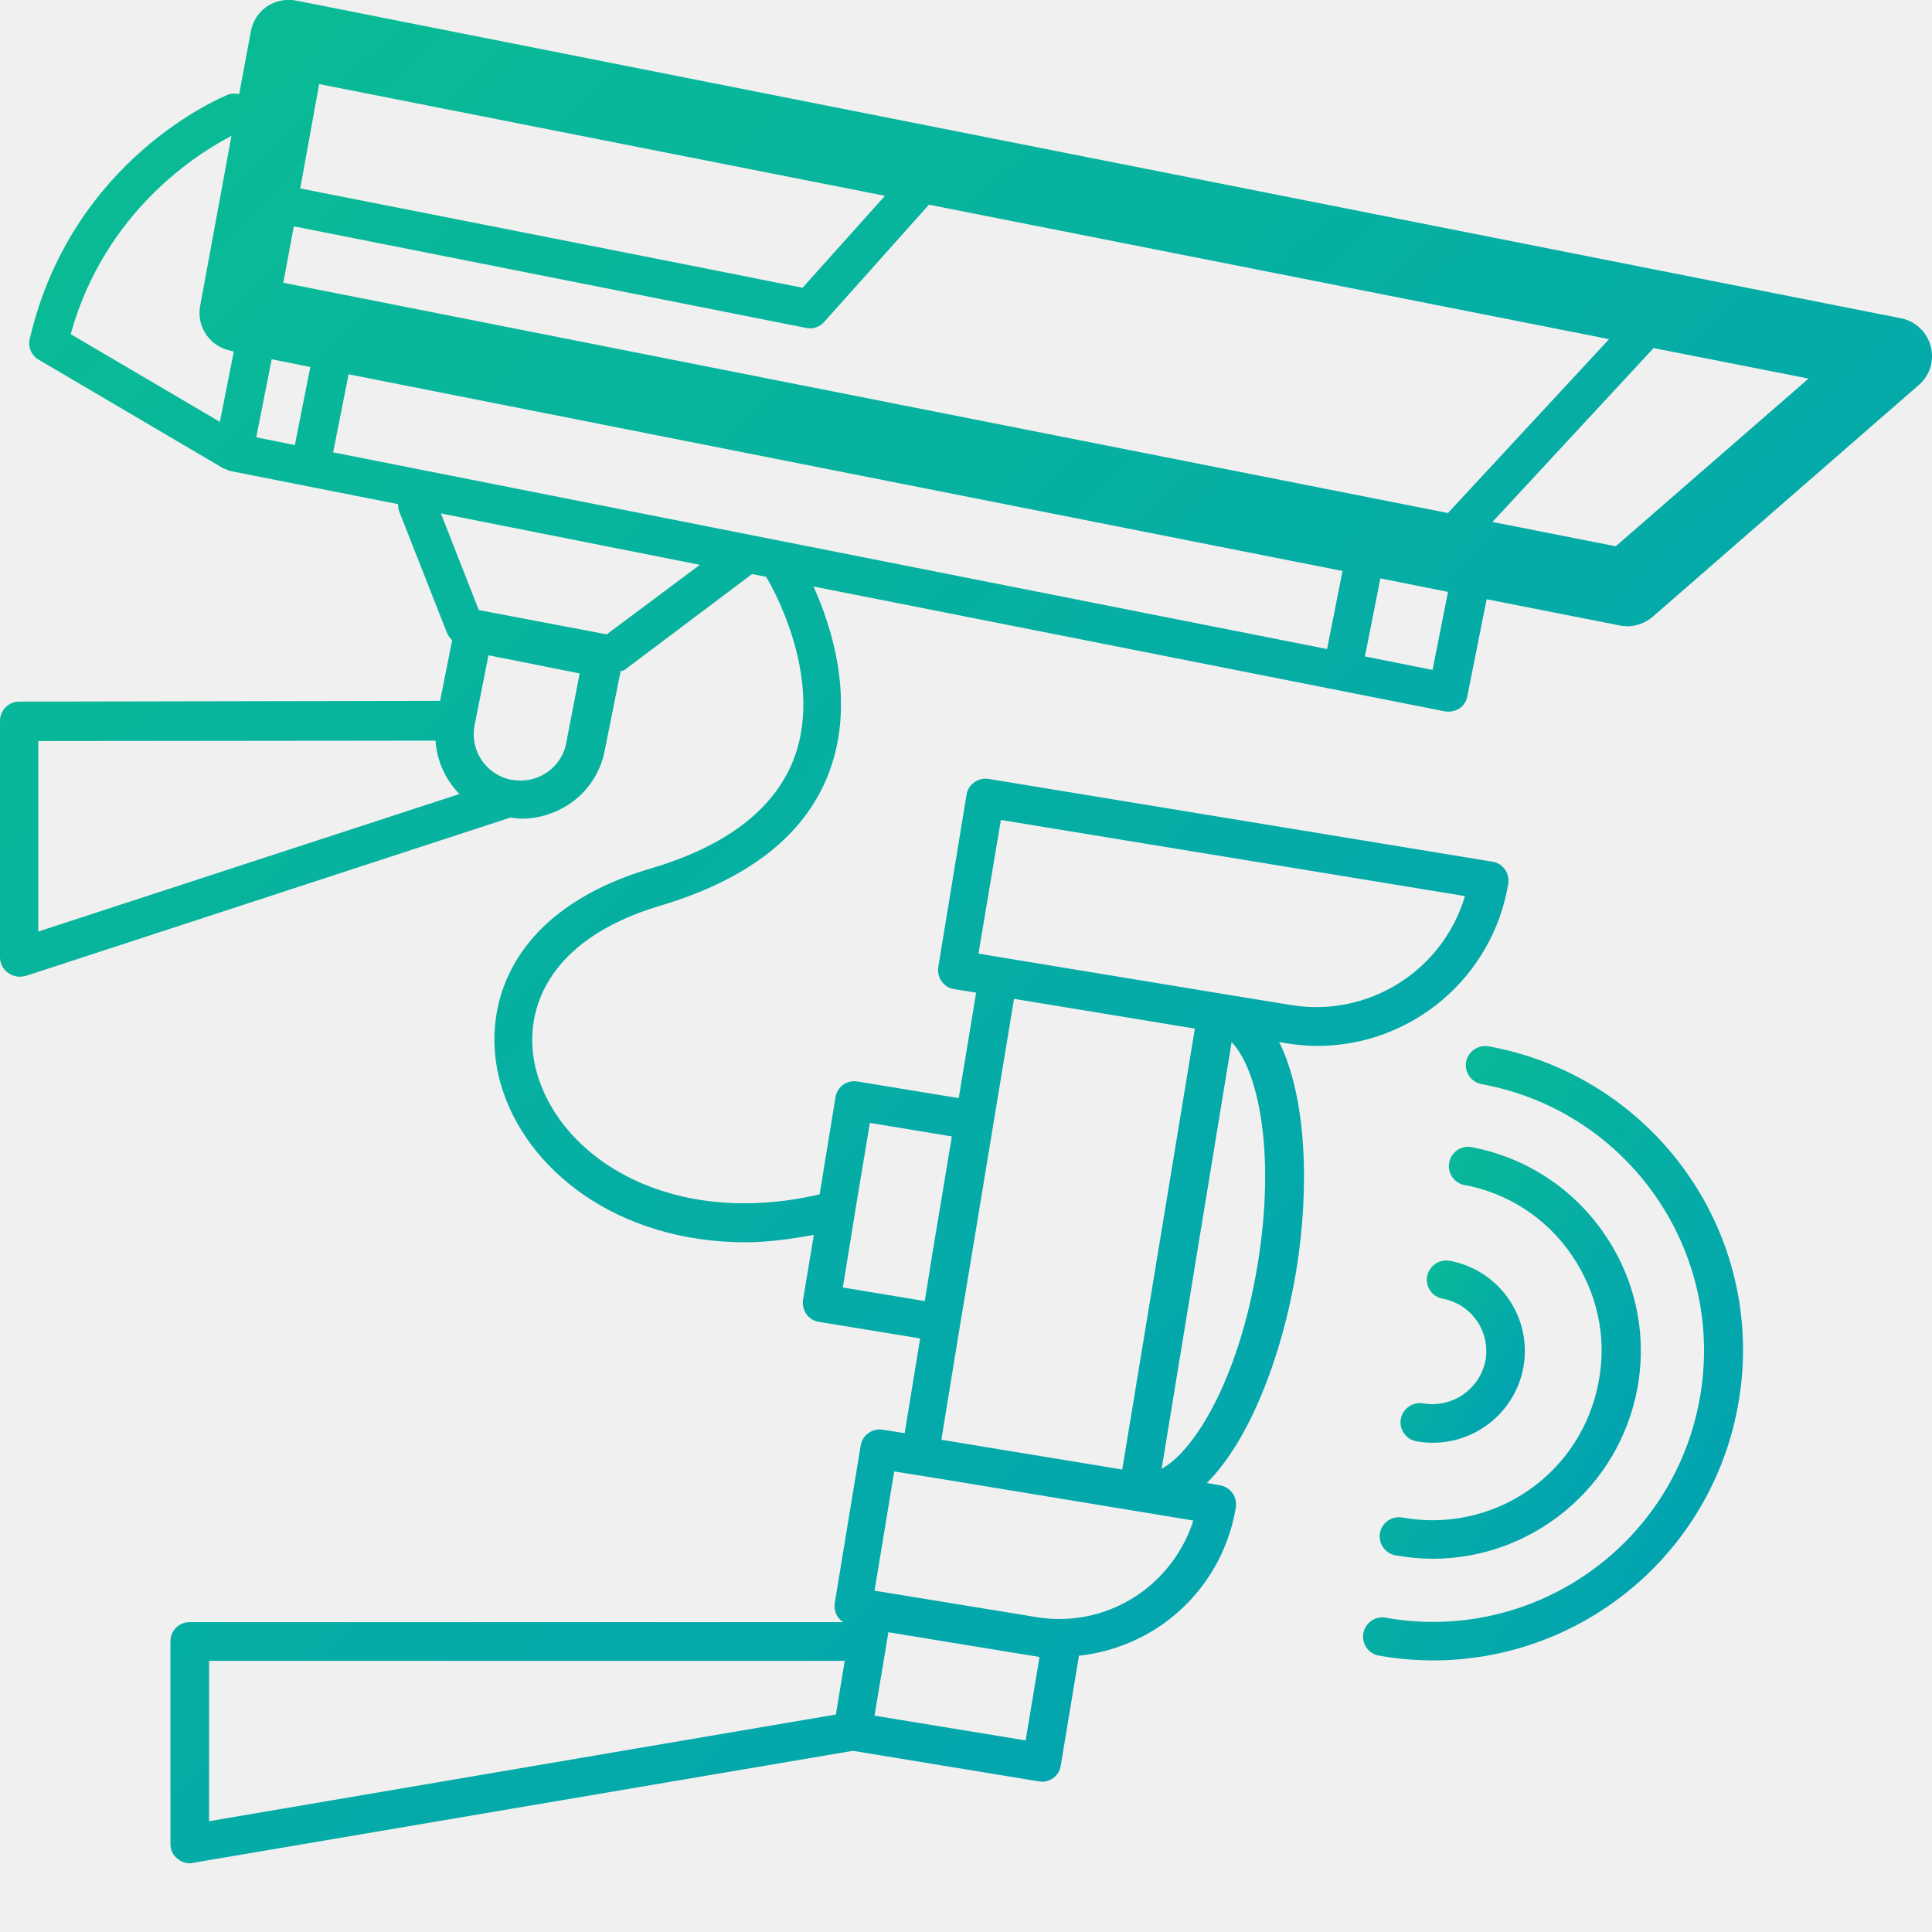
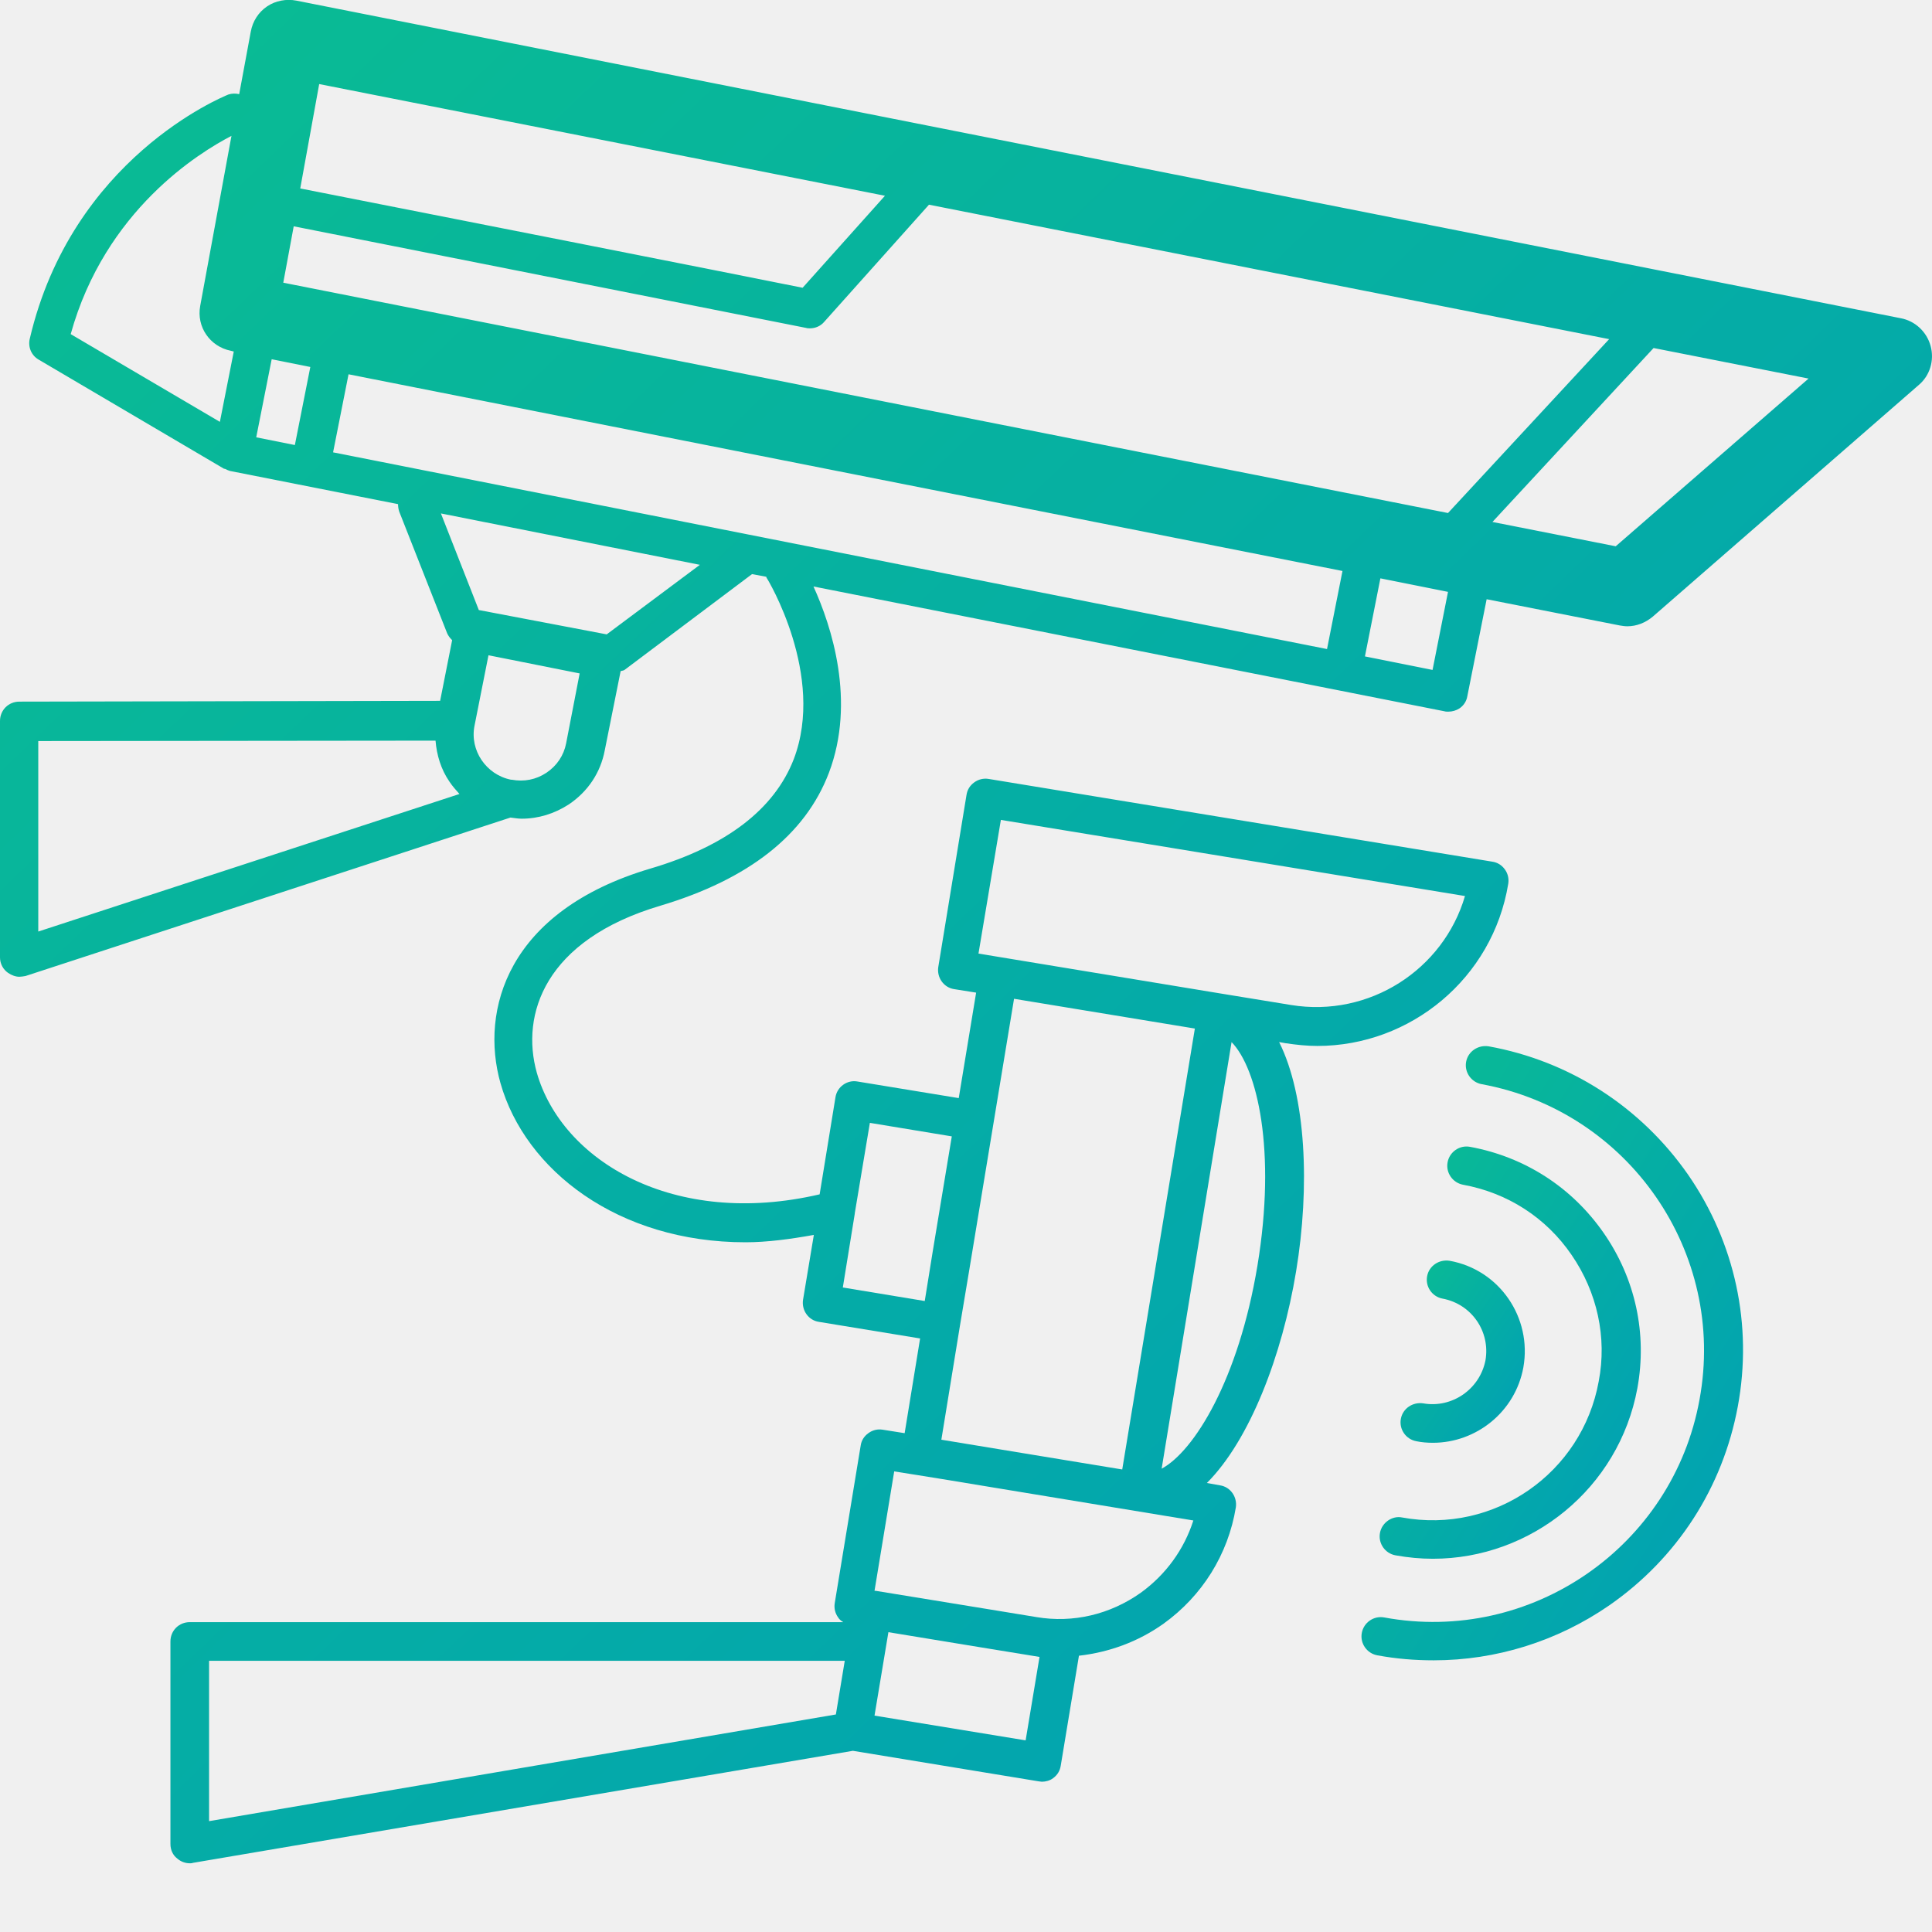
- <svg xmlns="http://www.w3.org/2000/svg" width="37" height="37" fill="none">
+ <svg xmlns="http://www.w3.org/2000/svg" width="37" height="37" viewBox="0 0 37 37" fill="none">
  <g clip-path="url(#clip0_1710_4060)">
-     <path d="M36.974 6.628a.735.735 0 00-.57-.533L5.676.012a.754.754 0 00-.562.11.74.74 0 00-.31.482L4.58 1.803a.395.395 0 00-.207.007C4.248 1.862 1.377 3.04.57 6.488a.363.363 0 00.17.4l3.545 2.086c.007.008.015 0 .03.008.03.014.059.03.088.037l3.22.636a.45.45 0 00.022.14l.918 2.332a.44.44 0 00.096.133l-.23 1.162-8.059.015a.367.367 0 00-.37.37v4.53c0 .118.06.229.155.295a.393.393 0 00.215.074c.037 0 .074-.007.118-.014l9.288-3.035c.074.008.141.022.215.022.318 0 .63-.096.903-.274a1.59 1.59 0 00.688-1.036l.304-1.517c.022-.007.052-.007.074-.022l2.442-1.835.274.052c0 .007 0 .014.007.022.015.014 1.132 1.865.518 3.47-.37.955-1.288 1.666-2.745 2.095-2.746.814-3.264 2.716-2.872 4.107.474 1.673 2.257 3.05 4.692 3.05.415 0 .859-.06 1.31-.141l-.207 1.243c-.03.2.103.392.303.422l1.94.318-.297 1.814-.422-.067a.365.365 0 00-.273.067.355.355 0 00-.148.244l-.496 3.012a.365.365 0 00.162.363H3.634a.366.366 0 00-.37.37v3.878c0 .11.044.214.133.28a.36.36 0 00.237.09c.022 0 .044 0 .059-.008l12.64-2.146 3.56.585c.023 0 .037.007.06.007a.368.368 0 00.214-.067.355.355 0 00.148-.244l.348-2.102a3.455 3.455 0 001.62-.614 3.414 3.414 0 001.385-2.227.369.369 0 00-.304-.422l-.251-.045c.821-.821 1.443-2.442 1.71-4.055.266-1.614.192-3.353-.326-4.39l.125.023c.2.03.407.052.607.052a3.713 3.713 0 003.656-3.108.365.365 0 00-.066-.274.355.355 0 00-.245-.148l-9.643-1.584a.365.365 0 00-.274.067.355.355 0 00-.148.244l-.54 3.293c-.03.2.104.392.303.422l.422.067-.333 2.02-1.939-.318a.363.363 0 00-.422.303l-.303 1.858c-2.797.651-4.936-.644-5.417-2.331-.311-1.11.148-2.539 2.368-3.198 1.687-.503 2.775-1.354 3.227-2.545.518-1.37.051-2.805-.296-3.567l12.085 2.39a.398.398 0 00.281-.052.35.35 0 00.156-.237l.37-1.857 2.553.503a.907.907 0 00.14.015.757.757 0 00.49-.185l5.098-4.44a.726.726 0 00.222-.74zM18.384 25.39l.177-1.058.859-5.203 3.463.57-1.391 8.444-2.117-.348-1.347-.222.356-2.183zm-14.38 6.417h12.174l-.17 1.028-12.004 2.043v-3.071zm15.638 1.524l-2.894-.474.266-1.598 1.71.281 1.184.193-.266 1.598zm2.205-2.827a2.673 2.673 0 01-1.998.466l-.903-.148-2.176-.355h-.022l.377-2.287.422.067.503.081 4.804.792a2.726 2.726 0 01-1.007 1.384zm2.235-6.268c-.363 2.19-1.214 3.56-1.835 3.892l1.34-8.17c.495.51.858 2.08.495 4.278zm-4.914-8.533l8.888 1.458a2.973 2.973 0 01-3.33 2.087l-1.317-.215-4.67-.77.429-2.56zm-2.509 5.802l1.57.259-.364 2.19-.155.963-1.569-.26.23-1.413v-.008l.288-1.731zM6.38 8.664l.296-1.496 19.035 3.767-.296 1.495L6.38 8.663zm-.954-3.25l.2-1.08c2.42.481 9.813 1.946 9.813 1.946a.355.355 0 00.348-.118L17.79 3.92l13.026 2.575-3.086 3.33-22.306-4.41zM16.948 3.75L15.37 5.511c-1.213-.245-7.437-1.473-9.62-1.902l.362-1.999 10.835 2.14zM4.433 2.602l-.6 3.257c-.073.4.186.777.585.858l.06.015-.267 1.347-2.857-1.68c.659-2.376 2.465-3.479 3.08-3.797zm.77 4.278l.74.148-.296 1.495-.74-.148.296-1.495zm-4.47 7.312l7.608-.008a1.604 1.604 0 00.458 1.022L.733 17.84v-3.648zm10.11.044a.871.871 0 01-.378.563.885.885 0 01-.666.133h-.015a.888.888 0 01-.696-1.036l.267-1.347 1.746.348-.259 1.34zm.776-2.087l-2.45-.466-.725-1.85 4.959.984-1.784 1.332zm15.816.681l-1.295-.259.296-1.495 1.295.26-.296 1.494zm3.508-2.368l-2.361-.466 3.086-3.33 2.968.584-3.693 3.212z" fill="url(#paint0_linear_1710_4060)" />
-     <path d="M27.257 26.876a.375.375 0 00-.43.296.37.37 0 00.297.43 1.765 1.765 0 002.05-1.414 1.757 1.757 0 00-1.414-2.043.375.375 0 00-.429.296.37.37 0 00.296.43c.555.103.918.628.822 1.183a1.037 1.037 0 01-1.192.822z" fill="url(#paint1_linear_1710_4060)" />
-     <path d="M26.428 29.357a.37.37 0 00.296.429c.244.044.481.066.718.066 1.88 0 3.56-1.346 3.915-3.263a3.933 3.933 0 00-.644-2.975 3.958 3.958 0 00-2.56-1.65.37.37 0 00-.134.725 3.186 3.186 0 012.08 1.346c.488.71.68 1.577.518 2.42a3.233 3.233 0 01-3.767 2.606.37.37 0 00-.422.296z" fill="url(#paint2_linear_1710_4060)" />
-     <path d="M28.508 20.038a.375.375 0 00-.43.296.37.37 0 00.297.429 5.19 5.19 0 01-1.865 10.213.37.37 0 00-.134.725 5.918 5.918 0 004.44-.955 5.924 5.924 0 002.465-3.811 5.875 5.875 0 00-.954-4.44 5.93 5.93 0 00-3.82-2.457z" fill="url(#paint3_linear_1710_4060)" />
+     <path d="M36.974 6.628C36.9 6.354 36.678 6.147 36.404 6.095L5.676 0.012C5.484 -0.025 5.277 0.012 5.114 0.123C4.951 0.234 4.84 0.404 4.803 0.604L4.581 1.803C4.514 1.788 4.44 1.788 4.374 1.81C4.248 1.862 1.377 3.039 0.57 6.488C0.533 6.643 0.599 6.806 0.74 6.887L4.285 8.974C4.292 8.982 4.3 8.974 4.315 8.982C4.344 8.996 4.374 9.011 4.403 9.019L7.623 9.655C7.623 9.7 7.63 9.751 7.645 9.796L8.563 12.127C8.585 12.179 8.622 12.223 8.659 12.26L8.429 13.422L0.37 13.437C0.163 13.437 0 13.6 0 13.807V18.336C0 18.455 0.059 18.566 0.155 18.632C0.222 18.677 0.296 18.706 0.37 18.706C0.407 18.706 0.444 18.699 0.488 18.692L9.776 15.657C9.85 15.665 9.917 15.679 9.991 15.679C10.309 15.679 10.62 15.583 10.894 15.405C11.257 15.161 11.501 14.799 11.582 14.369L11.886 12.852C11.908 12.845 11.938 12.845 11.96 12.83L14.402 10.995L14.676 11.046C14.676 11.054 14.676 11.061 14.683 11.069C14.698 11.084 15.815 12.934 15.201 14.54C14.831 15.494 13.913 16.205 12.456 16.634C9.71 17.448 9.192 19.35 9.584 20.741C10.058 22.414 11.841 23.791 14.276 23.791C14.691 23.791 15.135 23.731 15.586 23.65L15.379 24.893C15.349 25.093 15.482 25.285 15.682 25.315L17.621 25.633L17.325 27.447L16.903 27.38C16.807 27.365 16.711 27.387 16.63 27.447C16.548 27.506 16.496 27.587 16.482 27.691L15.986 30.703C15.971 30.799 15.993 30.895 16.052 30.977C16.074 31.014 16.111 31.043 16.148 31.066H3.634C3.427 31.066 3.264 31.228 3.264 31.436V35.314C3.264 35.425 3.308 35.528 3.397 35.595C3.464 35.654 3.552 35.684 3.634 35.684C3.656 35.684 3.678 35.684 3.693 35.676L16.334 33.53L19.893 34.115C19.916 34.115 19.93 34.122 19.953 34.122C20.026 34.122 20.108 34.1 20.167 34.055C20.248 33.996 20.3 33.915 20.315 33.811L20.663 31.709C21.24 31.643 21.795 31.443 22.284 31.095C23.024 30.562 23.52 29.77 23.668 28.867C23.697 28.668 23.564 28.475 23.364 28.446L23.113 28.401C23.934 27.58 24.556 25.959 24.822 24.346C25.089 22.732 25.015 20.993 24.497 19.957L24.622 19.979C24.822 20.009 25.029 20.031 25.229 20.031C27.013 20.031 28.589 18.736 28.885 16.923C28.9 16.826 28.878 16.73 28.819 16.649C28.759 16.567 28.678 16.516 28.574 16.501L18.931 14.917C18.835 14.902 18.739 14.924 18.657 14.984C18.576 15.043 18.524 15.124 18.509 15.228L17.969 18.521C17.939 18.721 18.073 18.913 18.273 18.943L18.694 19.01L18.361 21.03L16.422 20.712C16.223 20.675 16.03 20.816 16 21.015L15.697 22.873C12.899 23.524 10.761 22.229 10.28 20.542C9.969 19.431 10.428 18.003 12.648 17.345C14.335 16.841 15.423 15.99 15.875 14.799C16.393 13.43 15.926 11.994 15.579 11.232L27.664 13.622C27.686 13.629 27.709 13.629 27.738 13.629C27.812 13.629 27.886 13.607 27.945 13.57C28.027 13.518 28.086 13.43 28.101 13.333L28.471 11.476L31.024 11.979C31.068 11.986 31.12 11.994 31.165 11.994C31.342 11.994 31.512 11.927 31.653 11.809L36.752 7.368C36.959 7.191 37.048 6.902 36.974 6.628ZM18.384 25.389L18.561 24.331L19.42 19.128L22.883 19.698L21.492 28.142L19.375 27.794L18.028 27.572L18.384 25.389ZM4.004 31.806H16.178L16.008 32.834L4.004 34.877V31.806ZM19.642 33.33L16.748 32.856L17.014 31.258L18.724 31.539L19.908 31.732L19.642 33.33ZM21.847 30.503C21.262 30.918 20.552 31.088 19.849 30.969L18.946 30.821L16.77 30.466H16.748L17.125 28.179L17.547 28.246L18.05 28.327L22.854 29.119C22.676 29.674 22.328 30.155 21.847 30.503ZM24.082 24.235C23.719 26.425 22.868 27.794 22.247 28.127L23.586 19.957C24.082 20.468 24.445 22.037 24.082 24.235ZM19.168 15.702L28.056 17.16C27.642 18.573 26.221 19.491 24.726 19.247L23.409 19.032L18.739 18.262L19.168 15.702ZM16.659 21.504L18.228 21.763L17.865 23.953L17.71 24.916L16.141 24.657L16.37 23.243C16.37 23.243 16.37 23.243 16.37 23.235L16.659 21.504ZM6.379 8.663L6.675 7.168L25.71 10.935L25.414 12.43L6.379 8.663ZM5.425 5.414L5.625 4.334C8.045 4.815 15.438 6.28 15.438 6.28C15.46 6.288 15.49 6.288 15.512 6.288C15.616 6.288 15.719 6.243 15.786 6.162L17.791 3.92L30.817 6.495L27.731 9.825L5.425 5.414ZM16.948 3.749L15.371 5.511C14.158 5.266 7.934 4.038 5.75 3.609L6.113 1.61L16.948 3.749ZM4.433 2.602L3.834 5.859C3.76 6.258 4.019 6.636 4.418 6.717L4.477 6.732L4.211 8.079L1.354 6.399C2.013 4.023 3.819 2.92 4.433 2.602ZM5.203 6.88L5.943 7.028L5.647 8.523L4.907 8.375L5.203 6.88ZM0.733 14.192L8.341 14.184C8.363 14.458 8.444 14.732 8.607 14.969C8.666 15.058 8.733 15.132 8.799 15.206L0.733 17.84V14.192ZM10.842 14.236C10.798 14.466 10.665 14.665 10.465 14.799C10.265 14.932 10.035 14.976 9.799 14.932H9.784C9.31 14.836 8.992 14.369 9.088 13.896L9.355 12.549L11.101 12.897L10.842 14.236ZM11.619 12.149L9.17 11.683L8.444 9.833L13.403 10.817L11.619 12.149ZM27.435 12.83L26.14 12.571L26.436 11.076L27.731 11.335L27.435 12.83ZM30.943 10.462L28.582 9.996L31.668 6.665L34.636 7.25L30.943 10.462Z" fill="url(#paint0_linear_1710_4060)" />
+     <path d="M27.257 26.876C27.057 26.846 26.865 26.972 26.828 27.172C26.791 27.372 26.924 27.564 27.124 27.601C27.227 27.623 27.338 27.631 27.442 27.631C28.271 27.631 29.018 27.039 29.174 26.188C29.344 25.233 28.715 24.315 27.76 24.145C27.56 24.115 27.368 24.241 27.331 24.441C27.294 24.641 27.427 24.833 27.627 24.87C28.182 24.974 28.545 25.499 28.448 26.054C28.337 26.609 27.805 26.972 27.257 26.876Z" fill="url(#paint1_linear_1710_4060)" />
+     <path d="M26.428 29.357C26.391 29.556 26.524 29.749 26.724 29.786C26.968 29.83 27.205 29.852 27.442 29.852C29.322 29.852 31.002 28.506 31.357 26.589C31.549 25.545 31.32 24.487 30.713 23.614C30.106 22.74 29.203 22.156 28.152 21.963C27.953 21.926 27.76 22.059 27.723 22.259C27.686 22.459 27.819 22.651 28.019 22.689C28.87 22.844 29.61 23.318 30.099 24.035C30.587 24.746 30.78 25.612 30.617 26.456C30.299 28.209 28.619 29.386 26.85 29.061C26.665 29.023 26.465 29.157 26.428 29.357Z" fill="url(#paint2_linear_1710_4060)" />
+     <path d="M28.508 20.038C28.308 20.008 28.116 20.134 28.078 20.334C28.041 20.533 28.175 20.726 28.375 20.763C31.194 21.281 33.067 23.989 32.548 26.802C32.038 29.622 29.322 31.494 26.509 30.976C26.31 30.939 26.117 31.072 26.08 31.272C26.043 31.472 26.177 31.664 26.376 31.701C26.739 31.768 27.094 31.797 27.457 31.797C28.648 31.797 29.818 31.435 30.817 30.746C32.119 29.843 32.993 28.489 33.281 26.935C33.57 25.381 33.229 23.797 32.327 22.494C31.424 21.199 30.062 20.319 28.508 20.038Z" fill="url(#paint3_linear_1710_4060)" />
  </g>
  <defs>
-     <linearGradient id="paint0_linear_1710_4060" x1="0" y1="-.002" x2="36.369" y2="37.892" gradientUnits="userSpaceOnUse">
+     <linearGradient id="paint0_linear_1710_4060" x1="0" y1="-0.002" x2="36.369" y2="37.892" gradientUnits="userSpaceOnUse">
      <stop stop-color="#0ABD92" />
      <stop offset="1" stop-color="#009DB8" />
    </linearGradient>
    <linearGradient id="paint1_linear_1710_4060" x1="26.822" y1="24.141" x2="30.142" y2="26.416" gradientUnits="userSpaceOnUse">
      <stop stop-color="#0ABD92" />
      <stop offset="1" stop-color="#009DB8" />
    </linearGradient>
    <linearGradient id="paint2_linear_1710_4060" x1="26.422" y1="21.957" x2="33.718" y2="26.602" gradientUnits="userSpaceOnUse">
      <stop stop-color="#0ABD92" />
      <stop offset="1" stop-color="#009DB8" />
    </linearGradient>
    <linearGradient id="paint3_linear_1710_4060" x1="26.074" y1="20.033" x2="36.854" y2="26.762" gradientUnits="userSpaceOnUse">
      <stop stop-color="#0ABD92" />
      <stop offset="1" stop-color="#009DB8" />
    </linearGradient>
    <clipPath id="clip0_1710_4060">
-       <path fill="#fff" d="M0 0h37v37H0z" />
+       <rect width="37" height="37" fill="white" />
    </clipPath>
  </defs>
</svg>
